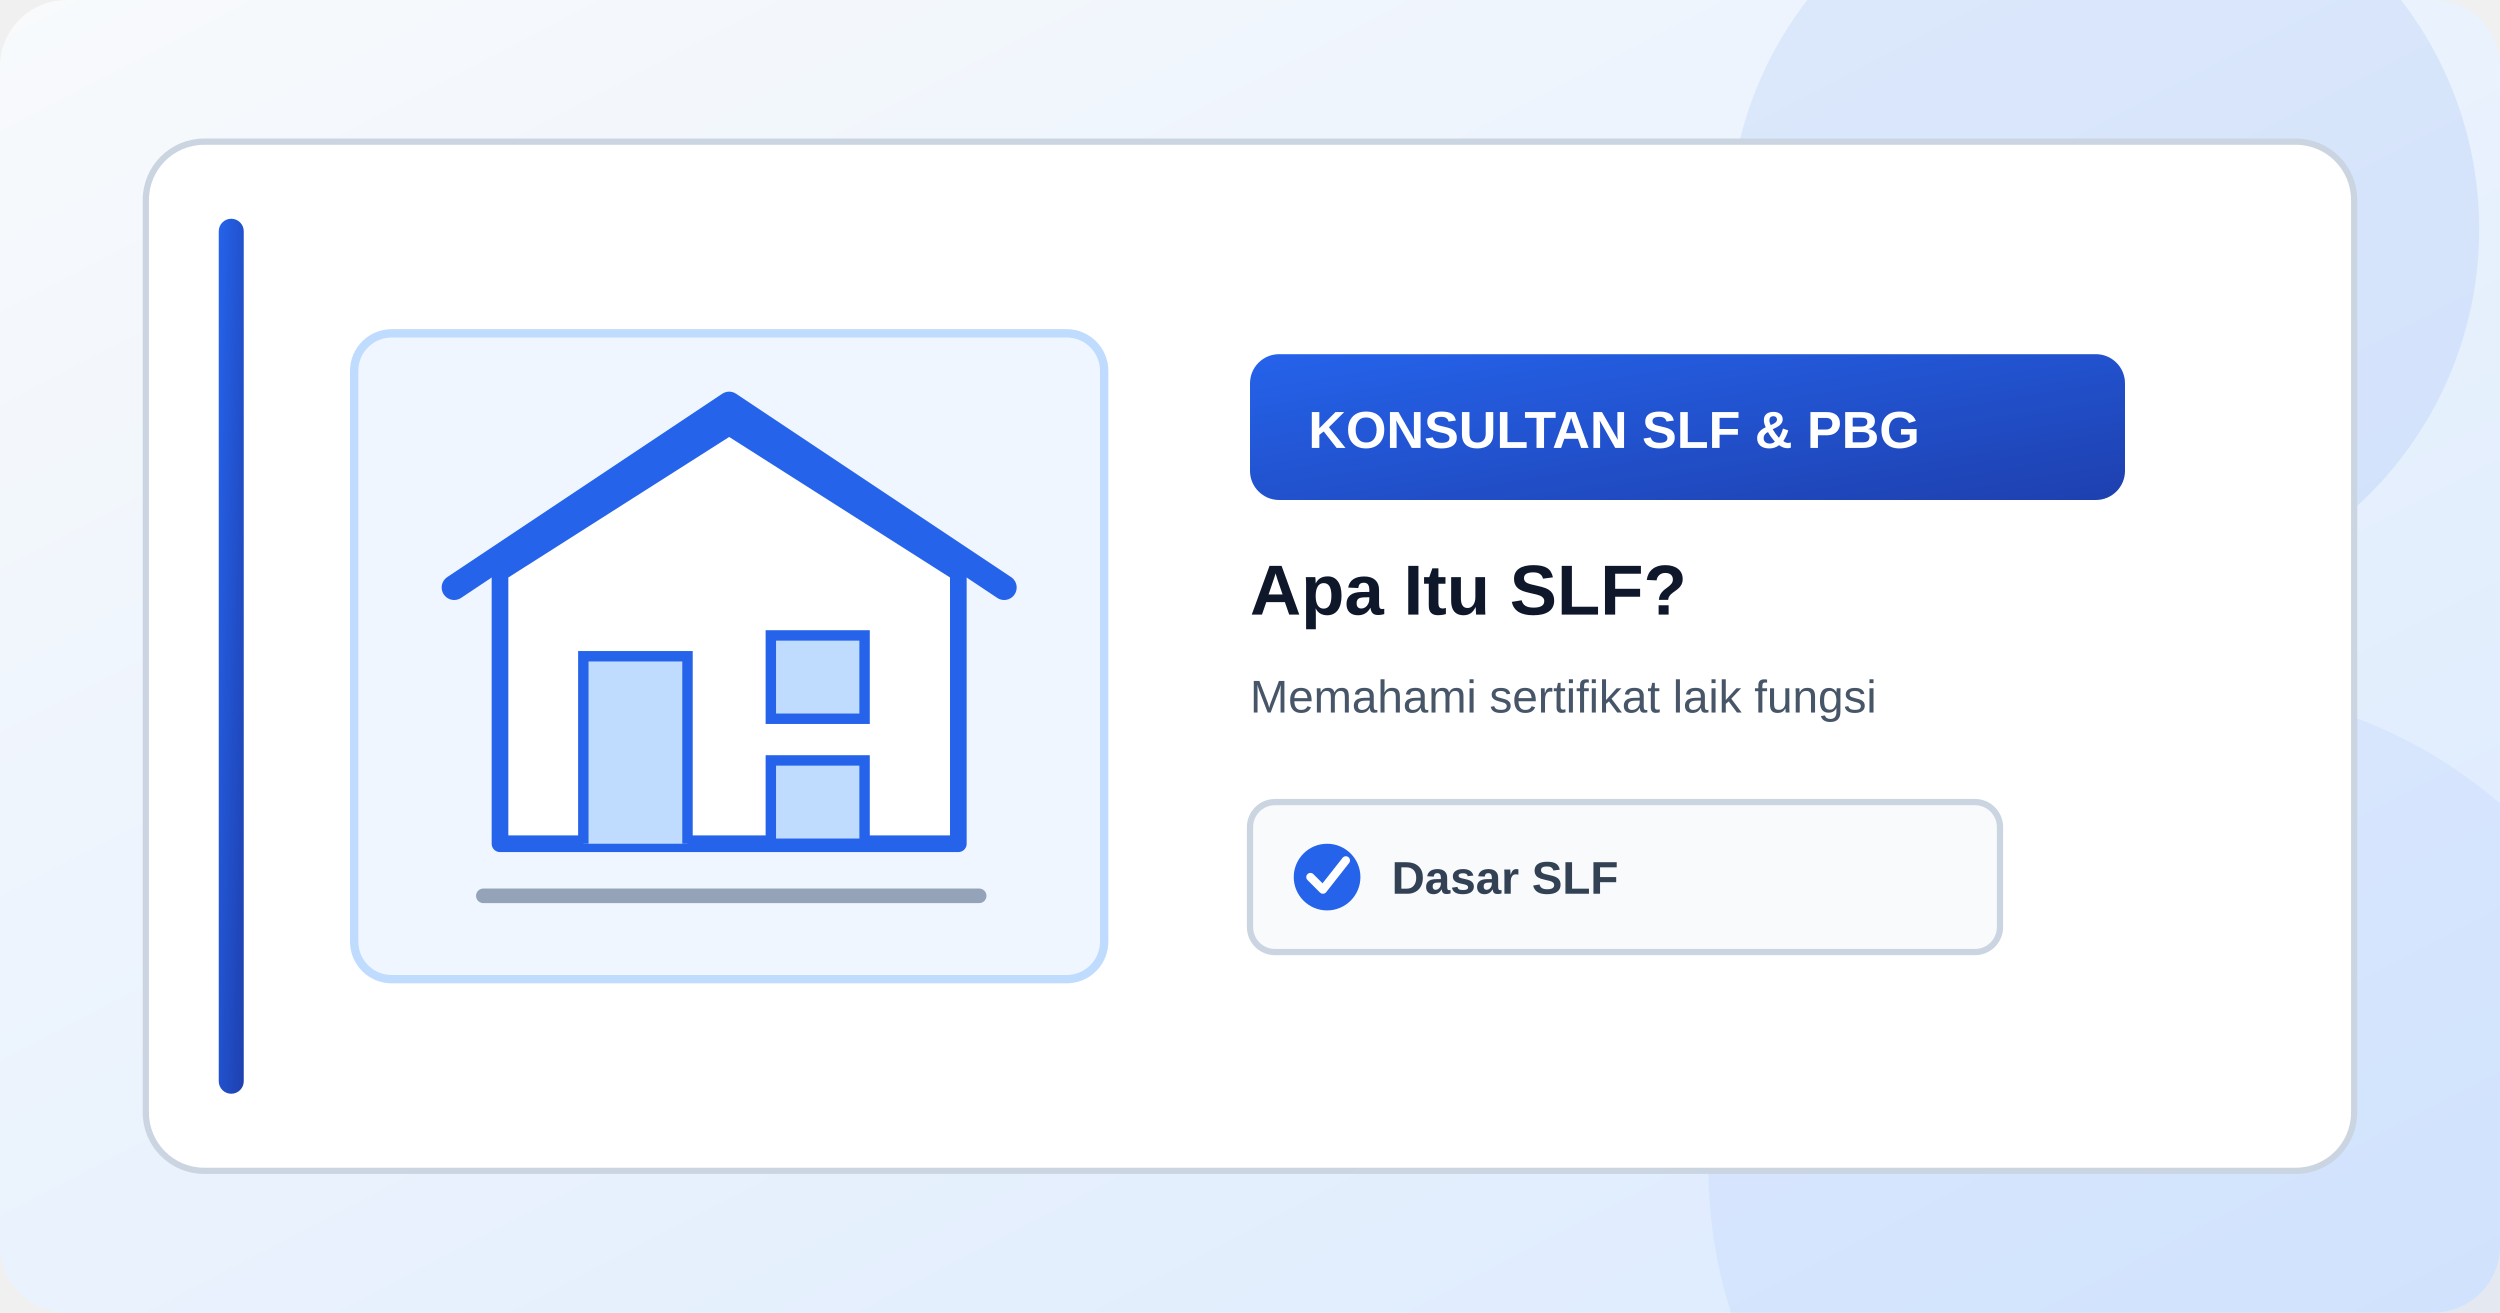
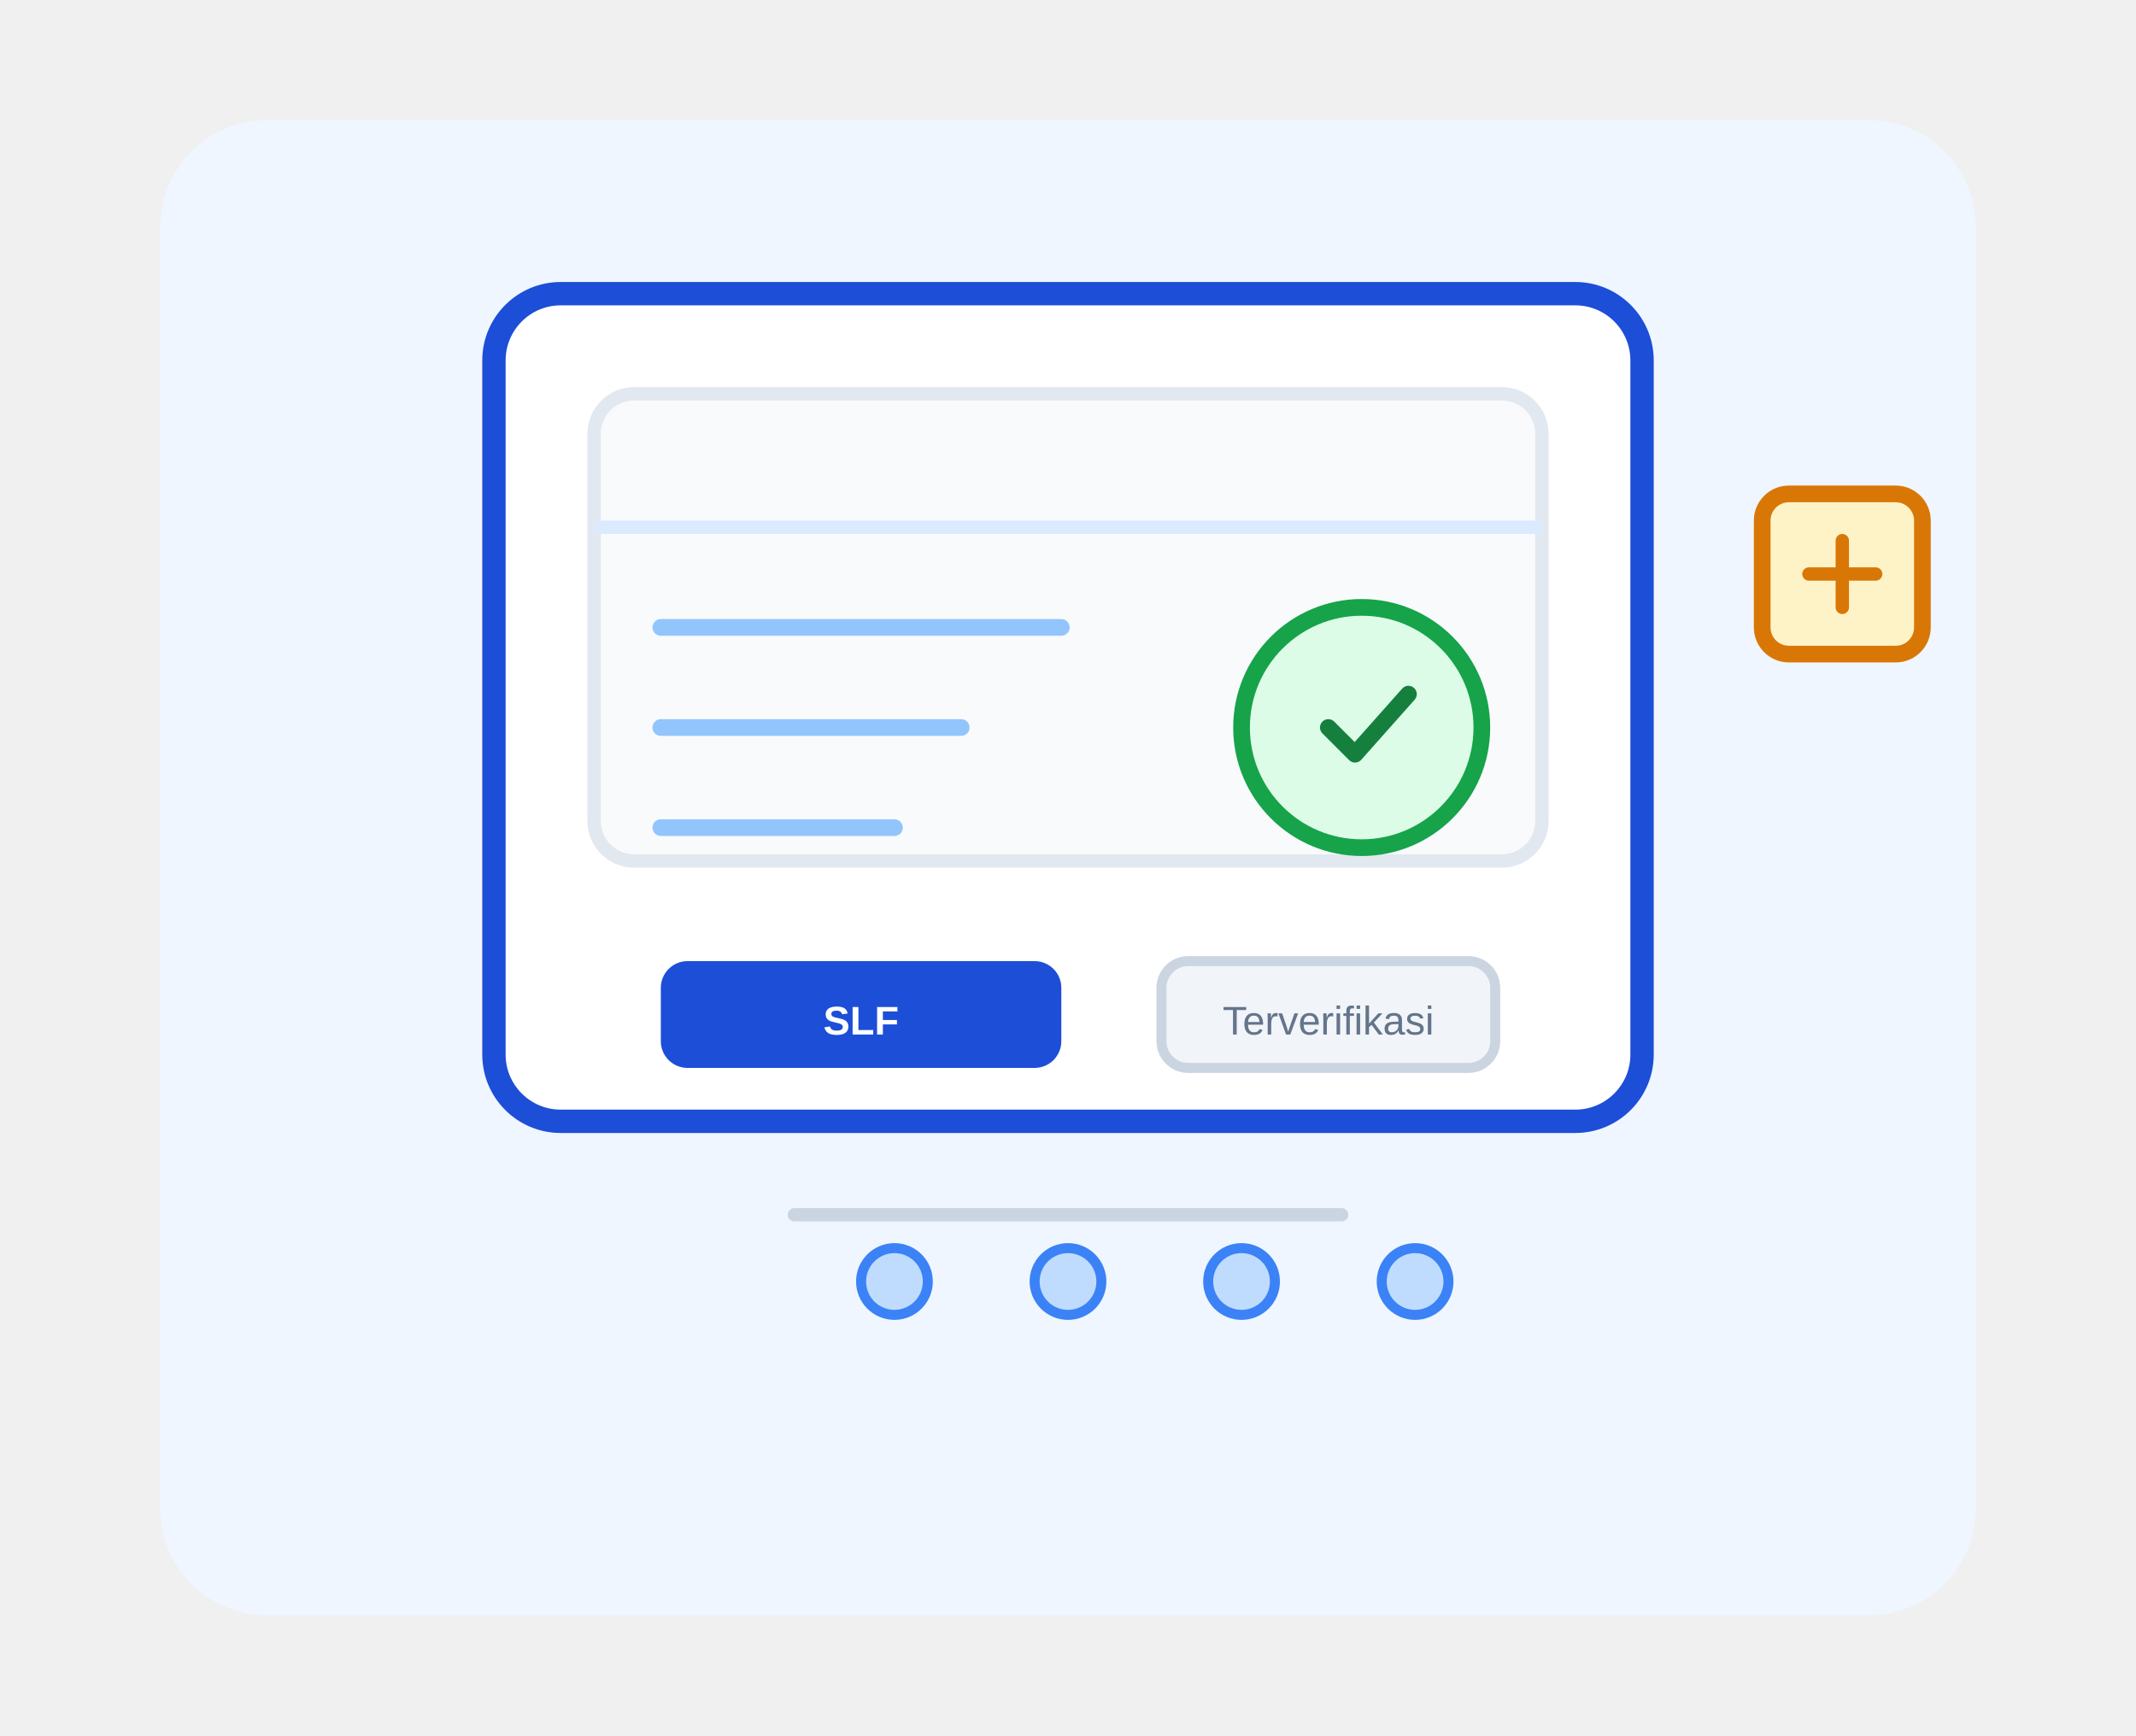
- <svg xmlns="http://www.w3.org/2000/svg" viewBox="0 0 1200 630" role="img" aria-labelledby="title desc">
-   <defs>
-     <linearGradient id="bg" x1="0" y1="0" x2="1" y2="1">
-       <stop stop-color="#f8fafc" />
-       <stop offset="1" stop-color="#dbeafe" />
-     </linearGradient>
-     <linearGradient id="accent" x1="0" y1="0" x2="1" y2="1">
-       <stop stop-color="#2563eb" />
-       <stop offset="1" stop-color="#1e40af" />
-     </linearGradient>
-   </defs>
-   <rect width="1200" height="630" rx="32" fill="url(#bg)" />
-   <circle cx="1010" cy="110" r="180" fill="#2563eb" opacity=".09" />
-   <circle cx="1050" cy="560" r="230" fill="#2563eb" opacity=".06" />
-   <rect x="70" y="68" width="1060" height="494" rx="28" fill="#fff" stroke="#cbd5e1" stroke-width="3" />
-   <rect x="105" y="105" width="12" height="420" rx="6" fill="url(#accent)" />
-   <g transform="translate(170 160)">
-     <rect x="0" y="0" width="360" height="310" rx="18" fill="#eff6ff" stroke="#bfdbfe" stroke-width="4" />
-     <path d="M70 245V115L180 45 290 115V245Z" fill="#fff" stroke="#2563eb" stroke-width="8" stroke-linejoin="round" />
-     <path d="M48 122 180 34 312 122" fill="none" stroke="#2563eb" stroke-width="12" stroke-linecap="round" stroke-linejoin="round" />
-     <path d="M110 245V155H160V245M200 145H245V185H200ZM200 205H245V245H200Z" fill="#bfdbfe" stroke="#2563eb" stroke-width="5" />
-     <path d="M62 270H300" stroke="#94a3b8" stroke-width="7" stroke-linecap="round" />
-   </g>
-   <g transform="translate(600 170)">
-     <rect width="420" height="70" rx="14" fill="url(#accent)" />
-     <text x="28" y="45" font-family="Arial, sans-serif" font-size="25" font-weight="700" fill="#fff">KONSULTAN SLF &amp; PBG</text>
-     <text x="0" y="125" font-family="Arial, sans-serif" font-size="34" font-weight="700" fill="#0f172a">Apa Itu SLF?</text>
-     <text x="0" y="172" font-family="Arial, sans-serif" font-size="22" fill="#475569">Memahami sertifikat laik fungsi</text>
-     <g transform="translate(0 215)">
-       <rect width="360" height="72" rx="12" fill="#f8fafc" stroke="#cbd5e1" stroke-width="3" />
-       <circle cx="37" cy="36" r="16" fill="#2563eb" />
-       <path d="m29 36 6 6 11-14" stroke="#fff" stroke-width="4" fill="none" stroke-linecap="round" stroke-linejoin="round" />
-       <text x="68" y="44" font-family="Arial, sans-serif" font-size="22" font-weight="600" fill="#334155">Dasar SLF</text>
-     </g>
-   </g>
+ <svg xmlns="http://www.w3.org/2000/svg" viewBox="0 0 640 520" fill="none" role="img" aria-labelledby="title desc">
+   <rect x="48" y="36" width="544" height="448" rx="32" fill="#EFF6FF" />
+   <rect x="148" y="88" width="344" height="248" rx="20" fill="#fff" stroke="#1D4ED8" stroke-width="7" />
+   <rect x="178" y="118" width="284" height="140" rx="12" fill="#F8FAFC" stroke="#E2E8F0" stroke-width="4" />
+   <path d="M178 158H462" stroke="#DBEAFE" stroke-width="4" />
+   <path d="M198 188h120M198 218h90M198 248h70" stroke="#93C5FD" stroke-width="5" stroke-linecap="round" />
+   <circle cx="408" cy="218" r="36" fill="#DCFCE7" stroke="#16A34A" stroke-width="5" />
+   <path d="m398 218 8 8 16-18" stroke="#15803D" stroke-width="5" stroke-linecap="round" stroke-linejoin="round" />
+   <rect x="198" y="288" width="120" height="32" rx="8" fill="#1D4ED8" />
+   <text x="258" y="310" text-anchor="middle" font-family="Arial,sans-serif" font-size="12" font-weight="600" fill="#fff">SLF</text>
+   <rect x="348" y="288" width="100" height="32" rx="8" fill="#F1F5F9" stroke="#CBD5E1" stroke-width="3" />
+   <text x="398" y="310" text-anchor="middle" font-family="Arial,sans-serif" font-size="12" fill="#64748B">Terverifikasi</text>
+   <path d="M238 364h164" stroke="#CBD5E1" stroke-width="4" stroke-linecap="round" />
+   <circle cx="268" cy="384" r="10" fill="#BFDBFE" stroke="#3B82F6" stroke-width="3" />
+   <circle cx="320" cy="384" r="10" fill="#BFDBFE" stroke="#3B82F6" stroke-width="3" />
+   <circle cx="372" cy="384" r="10" fill="#BFDBFE" stroke="#3B82F6" stroke-width="3" />
+   <circle cx="424" cy="384" r="10" fill="#BFDBFE" stroke="#3B82F6" stroke-width="3" />
+   <rect x="528" y="148" width="48" height="48" rx="8" fill="#FEF3C7" stroke="#D97706" stroke-width="5" />
+   <path d="M542 172h20M552 162v20" stroke="#D97706" stroke-width="4" stroke-linecap="round" />
</svg>
